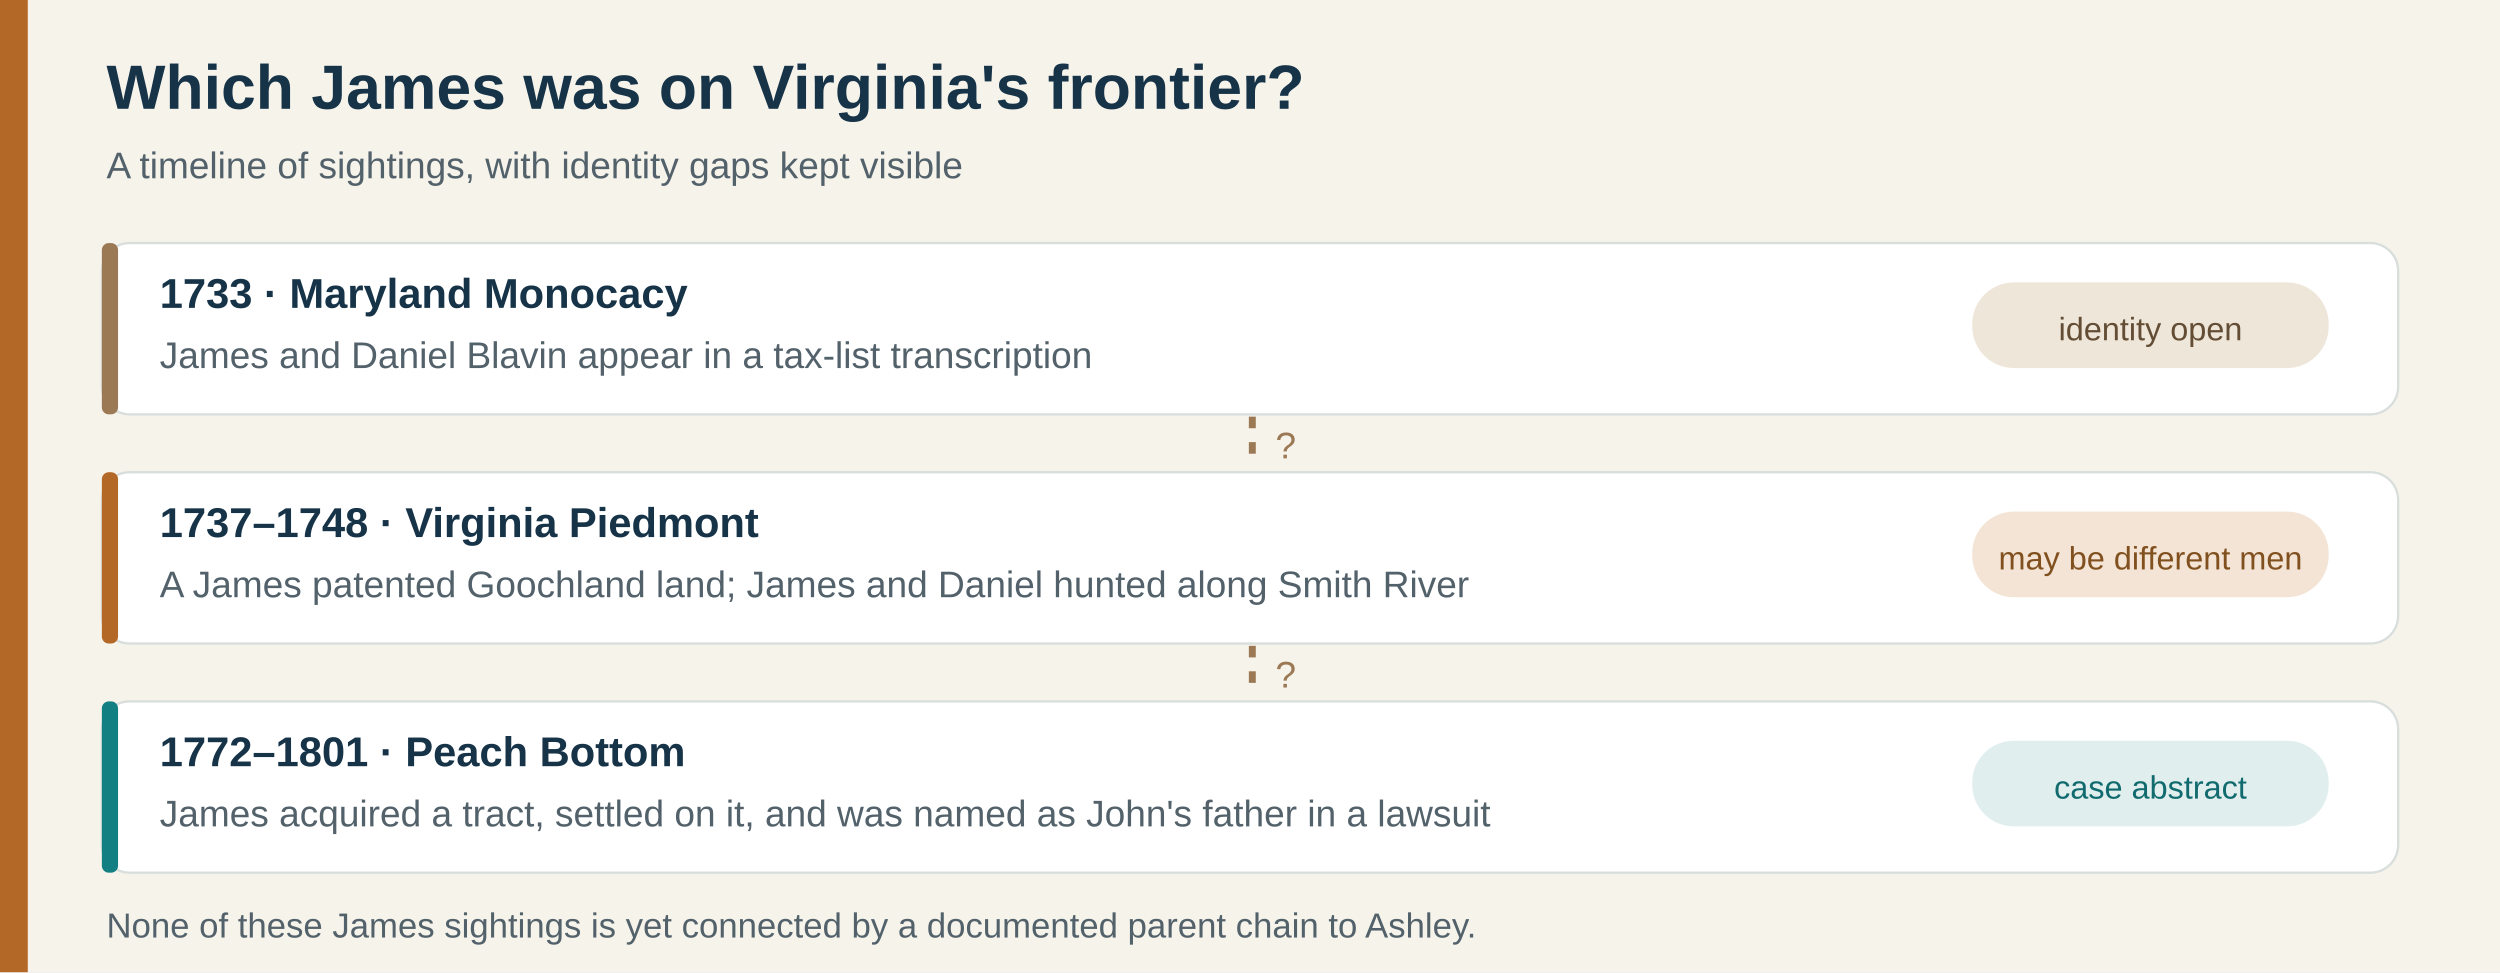
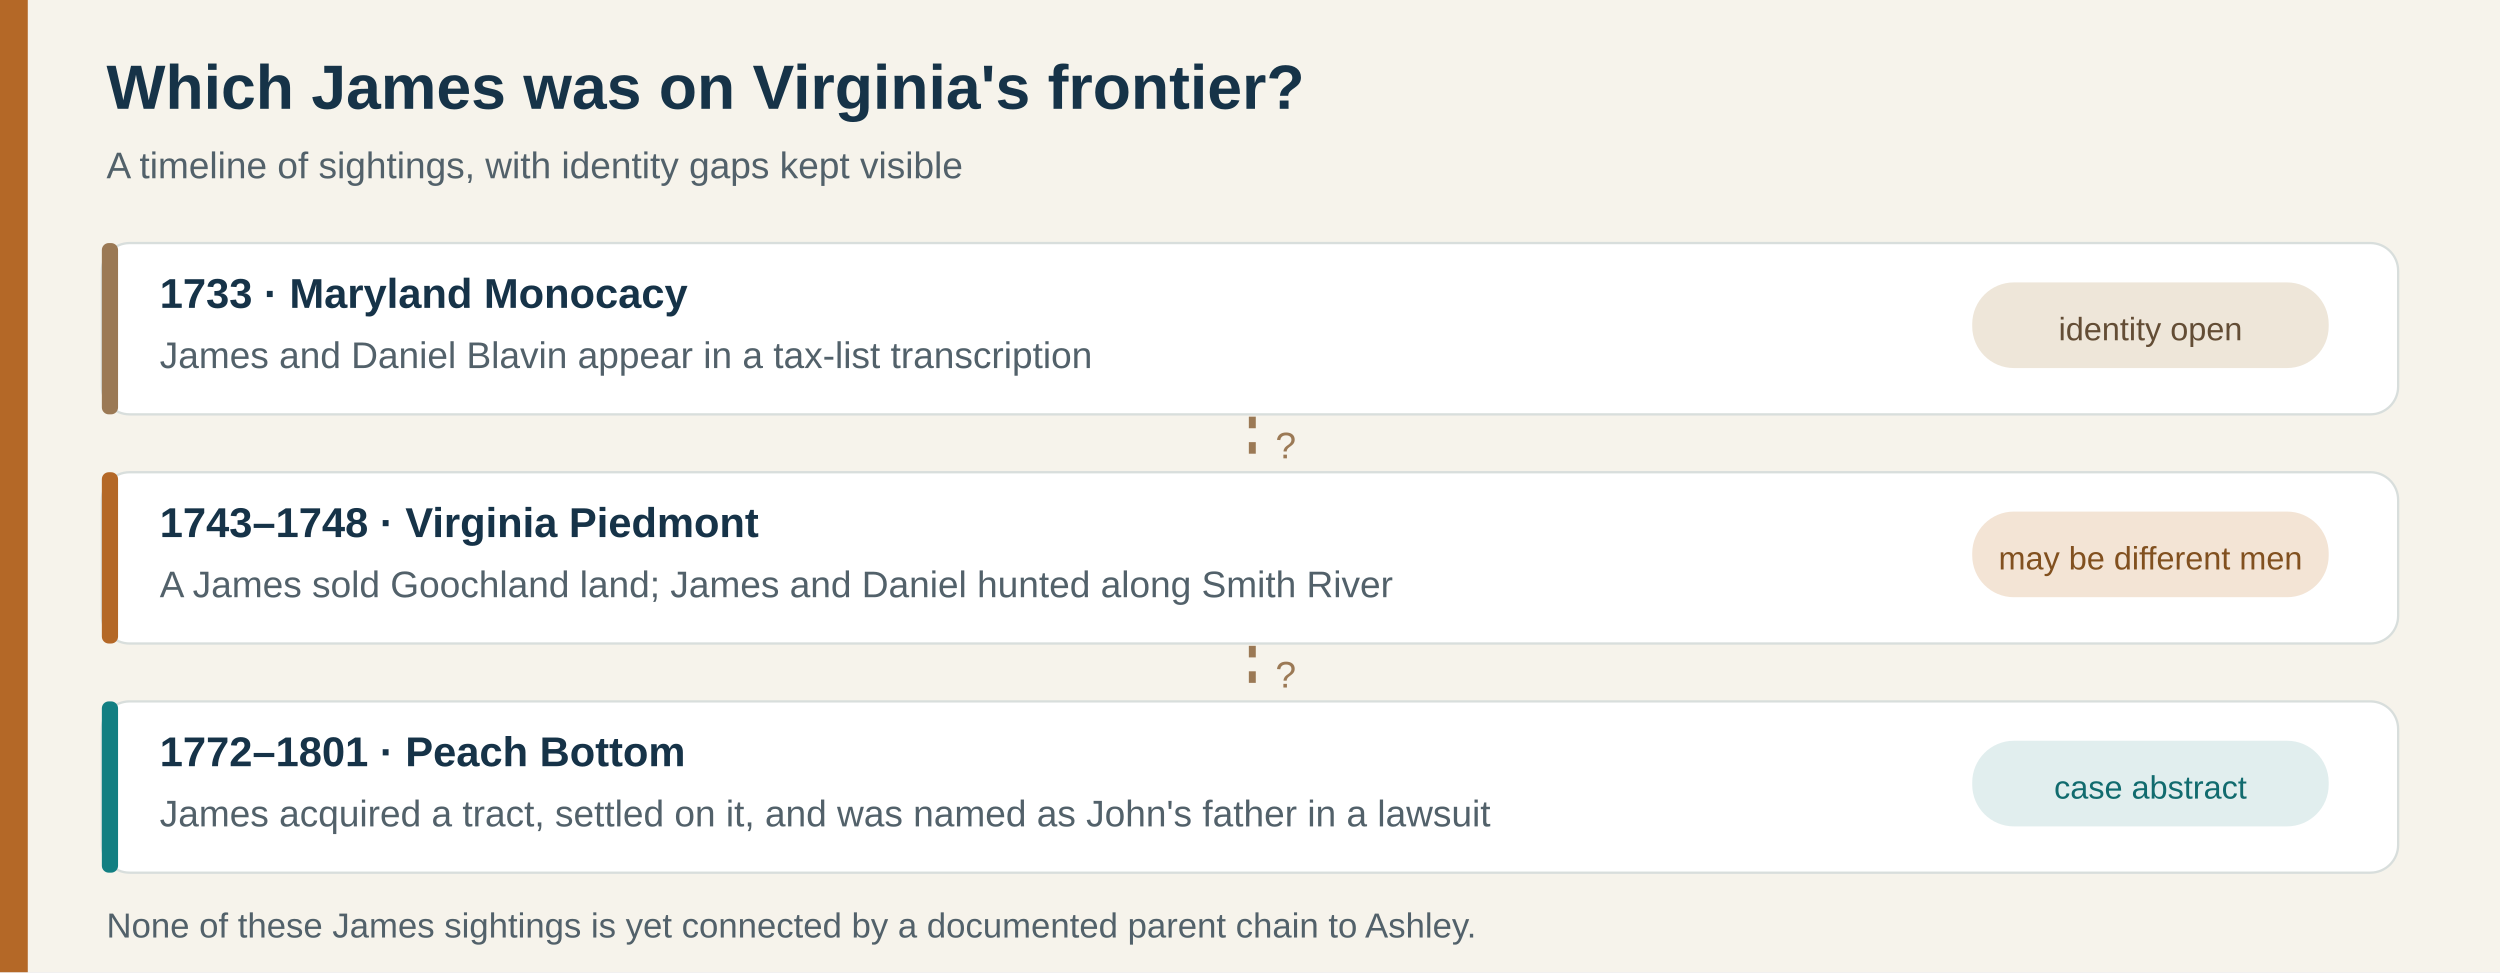
<svg xmlns="http://www.w3.org/2000/svg" width="1080" height="420" viewBox="0 0 1080 420" role="img" aria-labelledby="title desc">
  <rect width="1080" height="420" fill="#f6f3eb" />
  <rect x="0" width="12" height="420" fill="#b46827" />
  <text x="46" y="47" font-family="Segoe UI,Arial,sans-serif" font-size="27" font-weight="700" fill="#163348">Which James was on Virginia's frontier?</text>
  <text x="46" y="77" font-family="Segoe UI,Arial,sans-serif" font-size="16" fill="#52616a">A timeline of sightings, with identity gaps kept visible</text>
  <g font-family="Segoe UI,Arial,sans-serif">
    <rect x="44" y="105" width="992" height="74" rx="12" fill="#fff" stroke="#d8dedc" />
    <rect x="44" y="105" width="7" height="74" rx="3" fill="#9b7955" />
    <text x="69" y="133" font-size="18" font-weight="700" fill="#163348">1733 · Maryland Monocacy</text>
    <text x="69" y="159" font-size="16" fill="#52616a">James and Daniel Blavin appear in a tax-list transcription</text>
    <rect x="852" y="122" width="154" height="37" rx="18" fill="#eee6d9" />
    <text x="929" y="147" font-size="14" text-anchor="middle" fill="#634d35">identity open</text>
    <path d="M541 180v20" stroke="#9b7955" stroke-width="3" stroke-dasharray="5 6" />
    <text x="551" y="198" font-size="16" fill="#9b7955">?</text>
    <rect x="44" y="204" width="992" height="74" rx="12" fill="#fff" stroke="#d8dedc" />
    <rect x="44" y="204" width="7" height="74" rx="3" fill="#b46827" />
-     <text x="69" y="232" font-size="18" font-weight="700" fill="#163348">1737–1748 · Virginia Piedmont</text>
-     <text x="69" y="258" font-size="16" fill="#52616a">A James patented Goochland land; James and Daniel hunted along Smith River</text>
+     <text x="69" y="232" font-size="18" font-weight="700" fill="#163348">1743–1748 · Virginia Piedmont</text>
+     <text x="69" y="258" font-size="16" fill="#52616a">A James sold Goochland land; James and Daniel hunted along Smith River</text>
    <rect x="852" y="221" width="154" height="37" rx="18" fill="#f3e4d5" />
    <text x="929" y="246" font-size="14" text-anchor="middle" fill="#81501f">may be different men</text>
    <path d="M541 279v20" stroke="#9b7955" stroke-width="3" stroke-dasharray="5 6" />
    <text x="551" y="297" font-size="16" fill="#9b7955">?</text>
    <rect x="44" y="303" width="992" height="74" rx="12" fill="#fff" stroke="#d8dedc" />
    <rect x="44" y="303" width="7" height="74" rx="3" fill="#127f82" />
    <text x="69" y="331" font-size="18" font-weight="700" fill="#163348">1772–1801 · Peach Bottom</text>
    <text x="69" y="357" font-size="16" fill="#52616a">James acquired a tract, settled on it, and was named as John's father in a lawsuit</text>
    <rect x="852" y="320" width="154" height="37" rx="18" fill="#e1eeee" />
    <text x="929" y="345" font-size="14" text-anchor="middle" fill="#116b6e">case abstract</text>
    <text x="46" y="405" font-size="15" fill="#52616a">None of these James sightings is yet connected by a documented parent chain to Ashley.</text>
  </g>
</svg>
